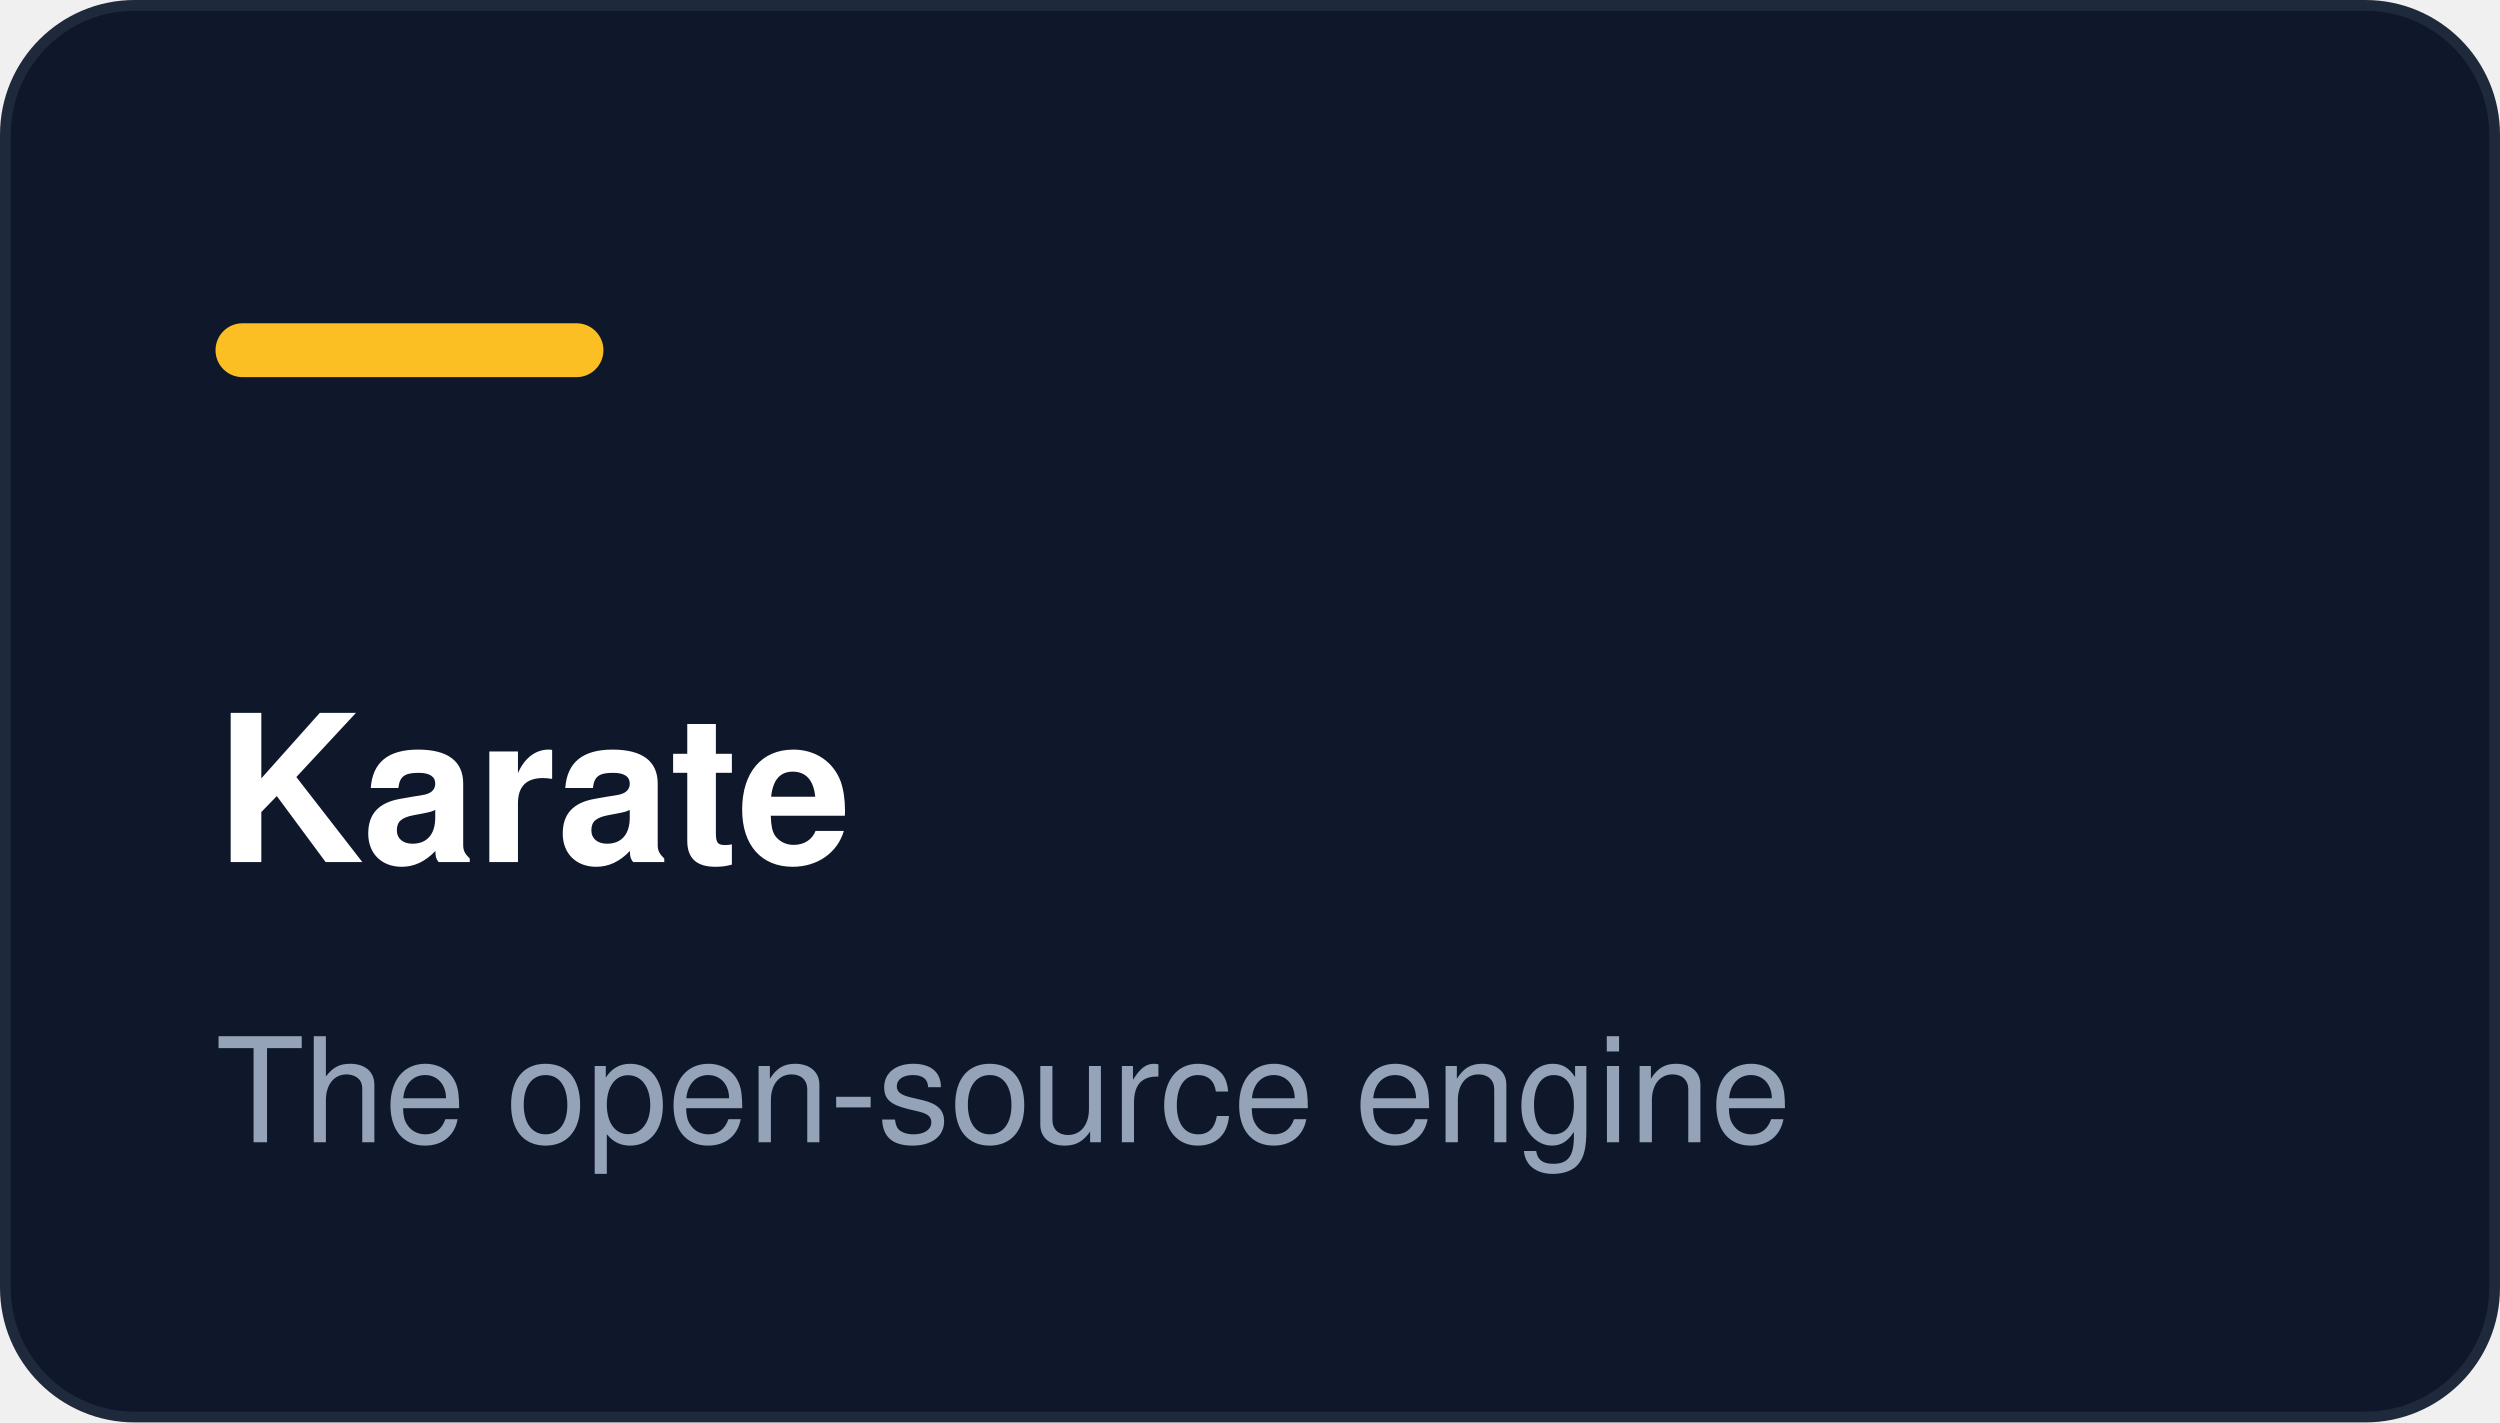
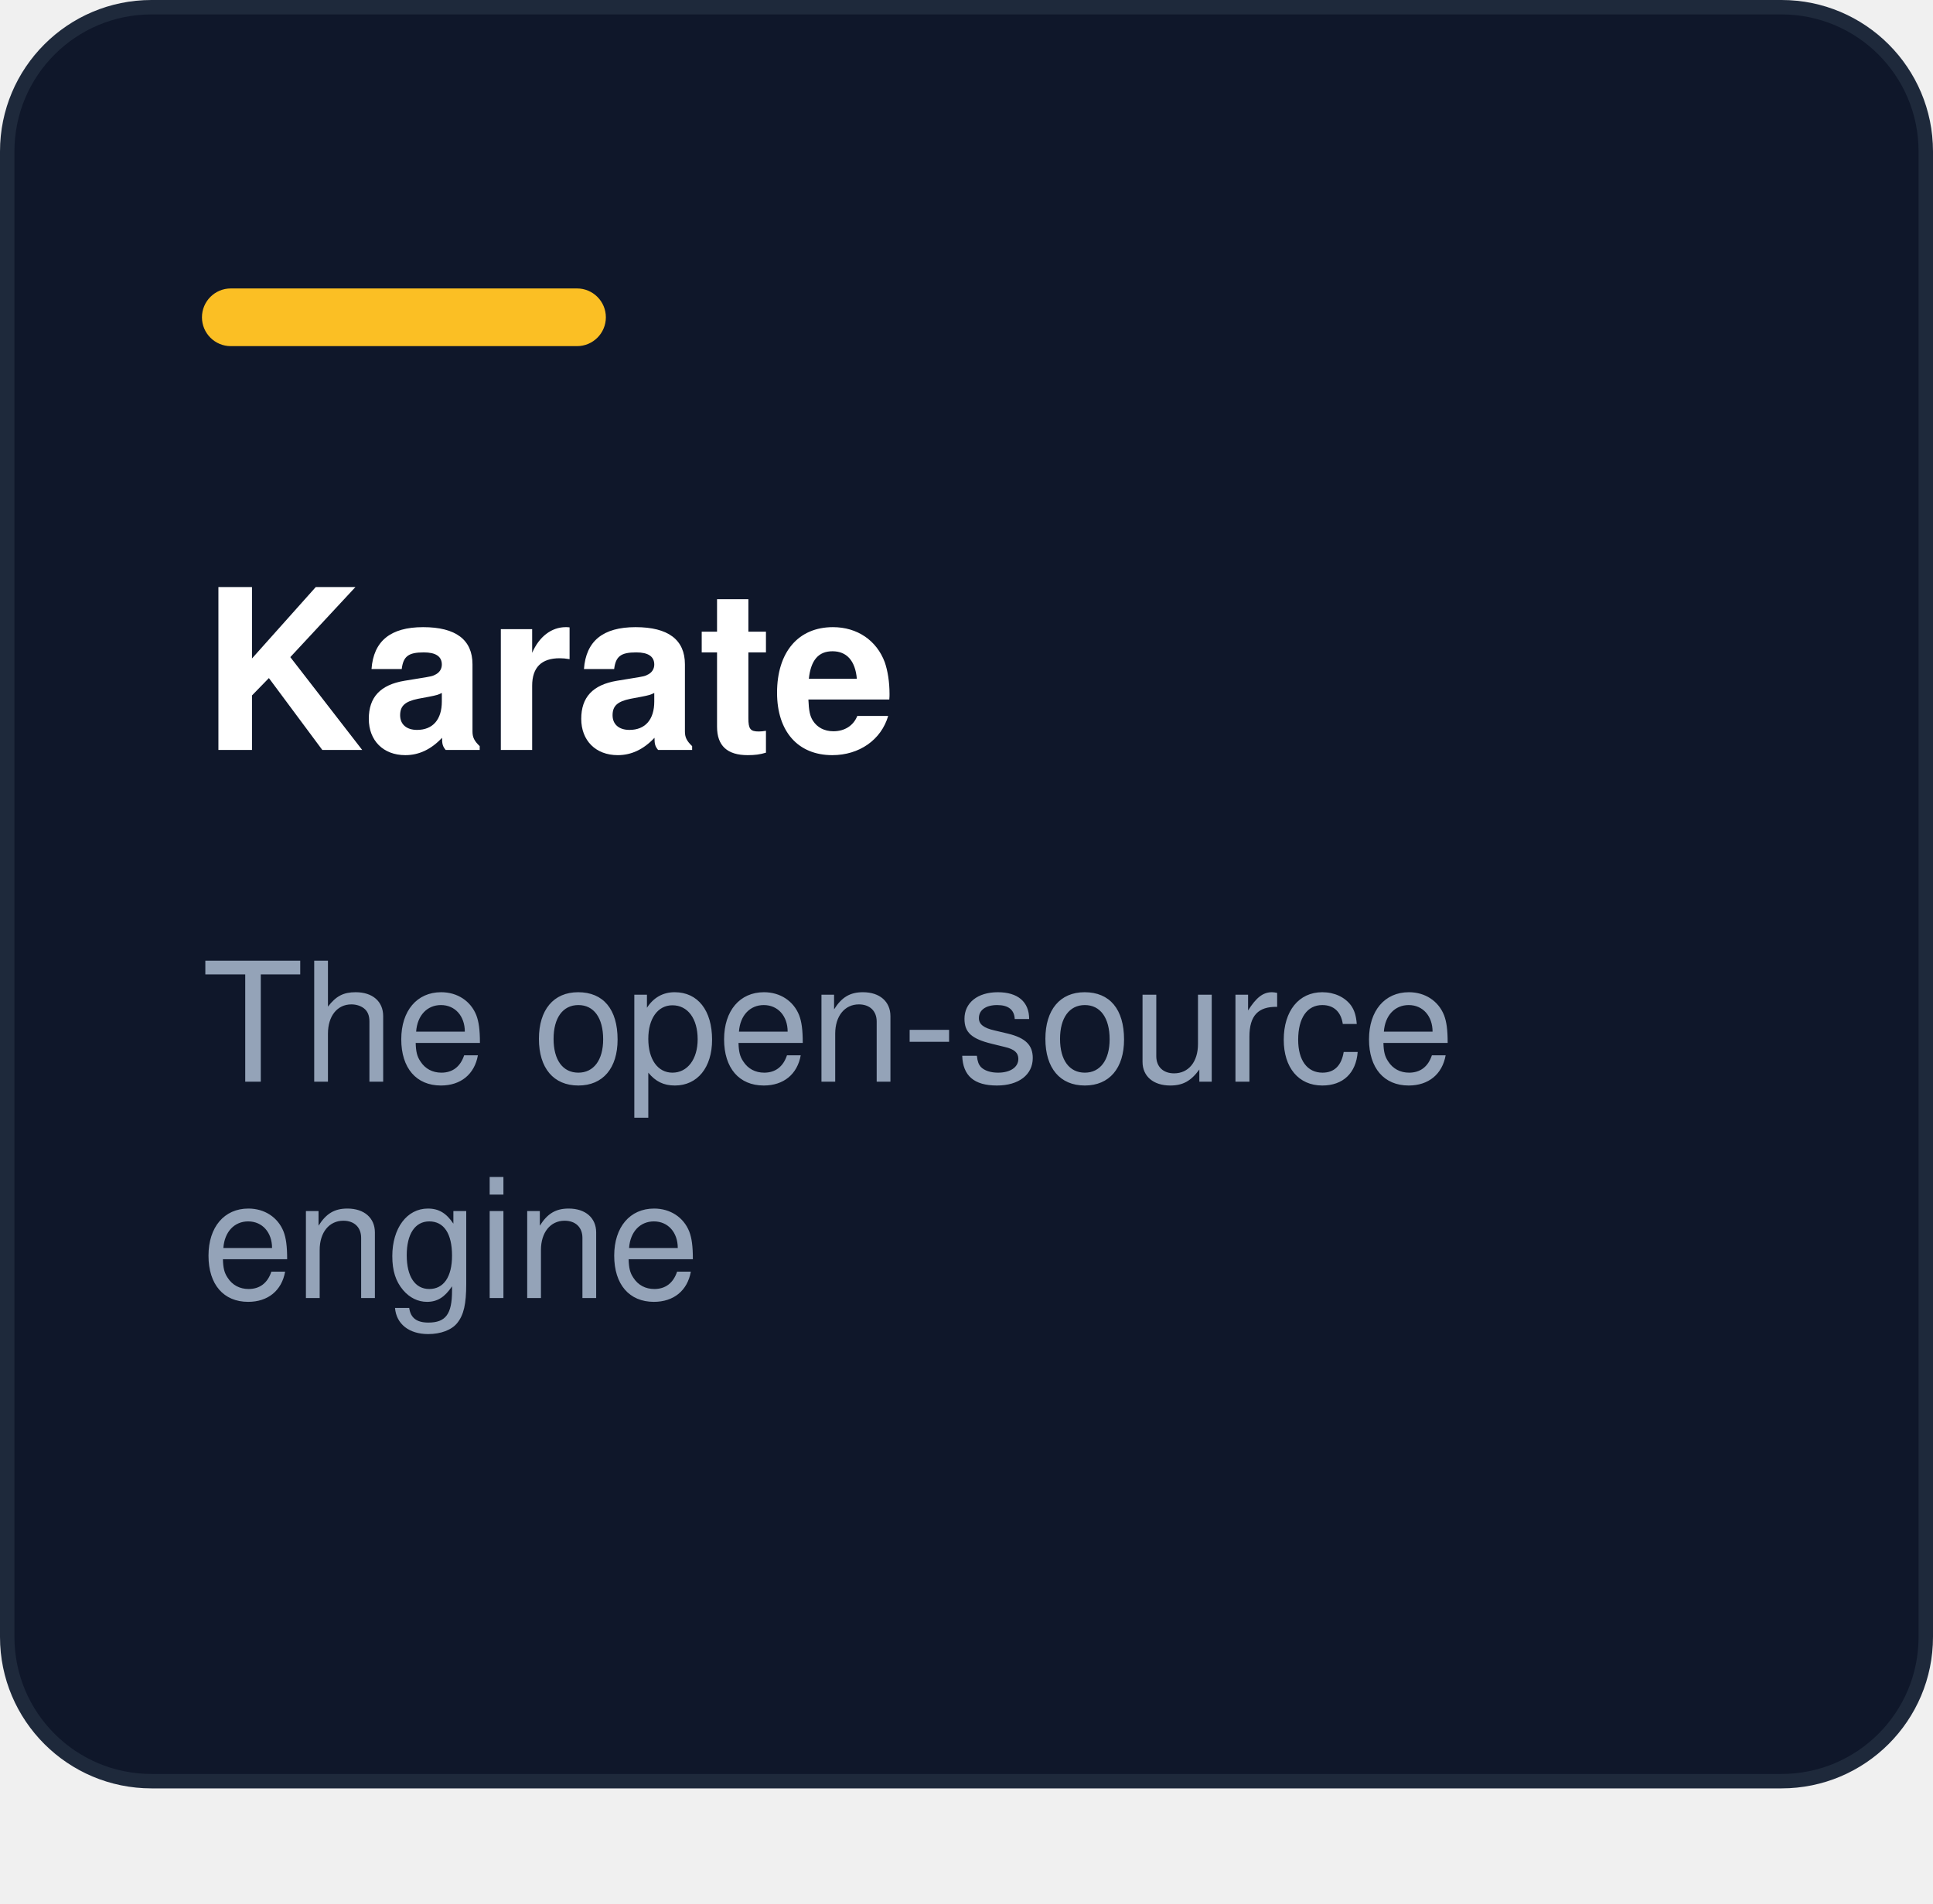
- <svg xmlns="http://www.w3.org/2000/svg" width="232" height="132" viewBox="0 0 232 132" role="img" aria-label="Karate">
-   <rect x=".5" y=".5" width="231" height="131" rx="12" fill="#0F172A" stroke="#1E293B" />
+ <svg xmlns="http://www.w3.org/2000/svg" width="134" height="132" viewBox="0 0 134 132" role="img" aria-label="Karate">
+   <rect x=".5" y=".5" width="133" height="123" rx="10" fill="#0F172A" stroke="#1E293B" />
+   <rect x="14" y="20" width="28" height="4" rx="2" fill="#FBBF24" />
  <g font-family="Segoe UI, -apple-system, BlinkMacSystemFont, Helvetica, Arial, sans-serif">
-     <rect x="20" y="30" width="36" height="5" rx="2.5" fill="#FBBF24" />
-     <text x="20" y="80" font-size="19" font-weight="700" fill="#fff">Karate</text>
-     <text x="20" y="106" font-size="13.5" fill="#94A3B8">The open-source engine</text>
+     <text font-size="15.5" font-weight="700" fill="#fff">
+       <tspan x="14" y="52">Karate</tspan>
+     </text>
+     <text font-size="11.5" fill="#94A3B8">
+       <tspan x="14" y="75">The open-source</tspan>
+       <tspan x="14" y="90">engine</tspan>
+     </text>
  </g>
</svg>
